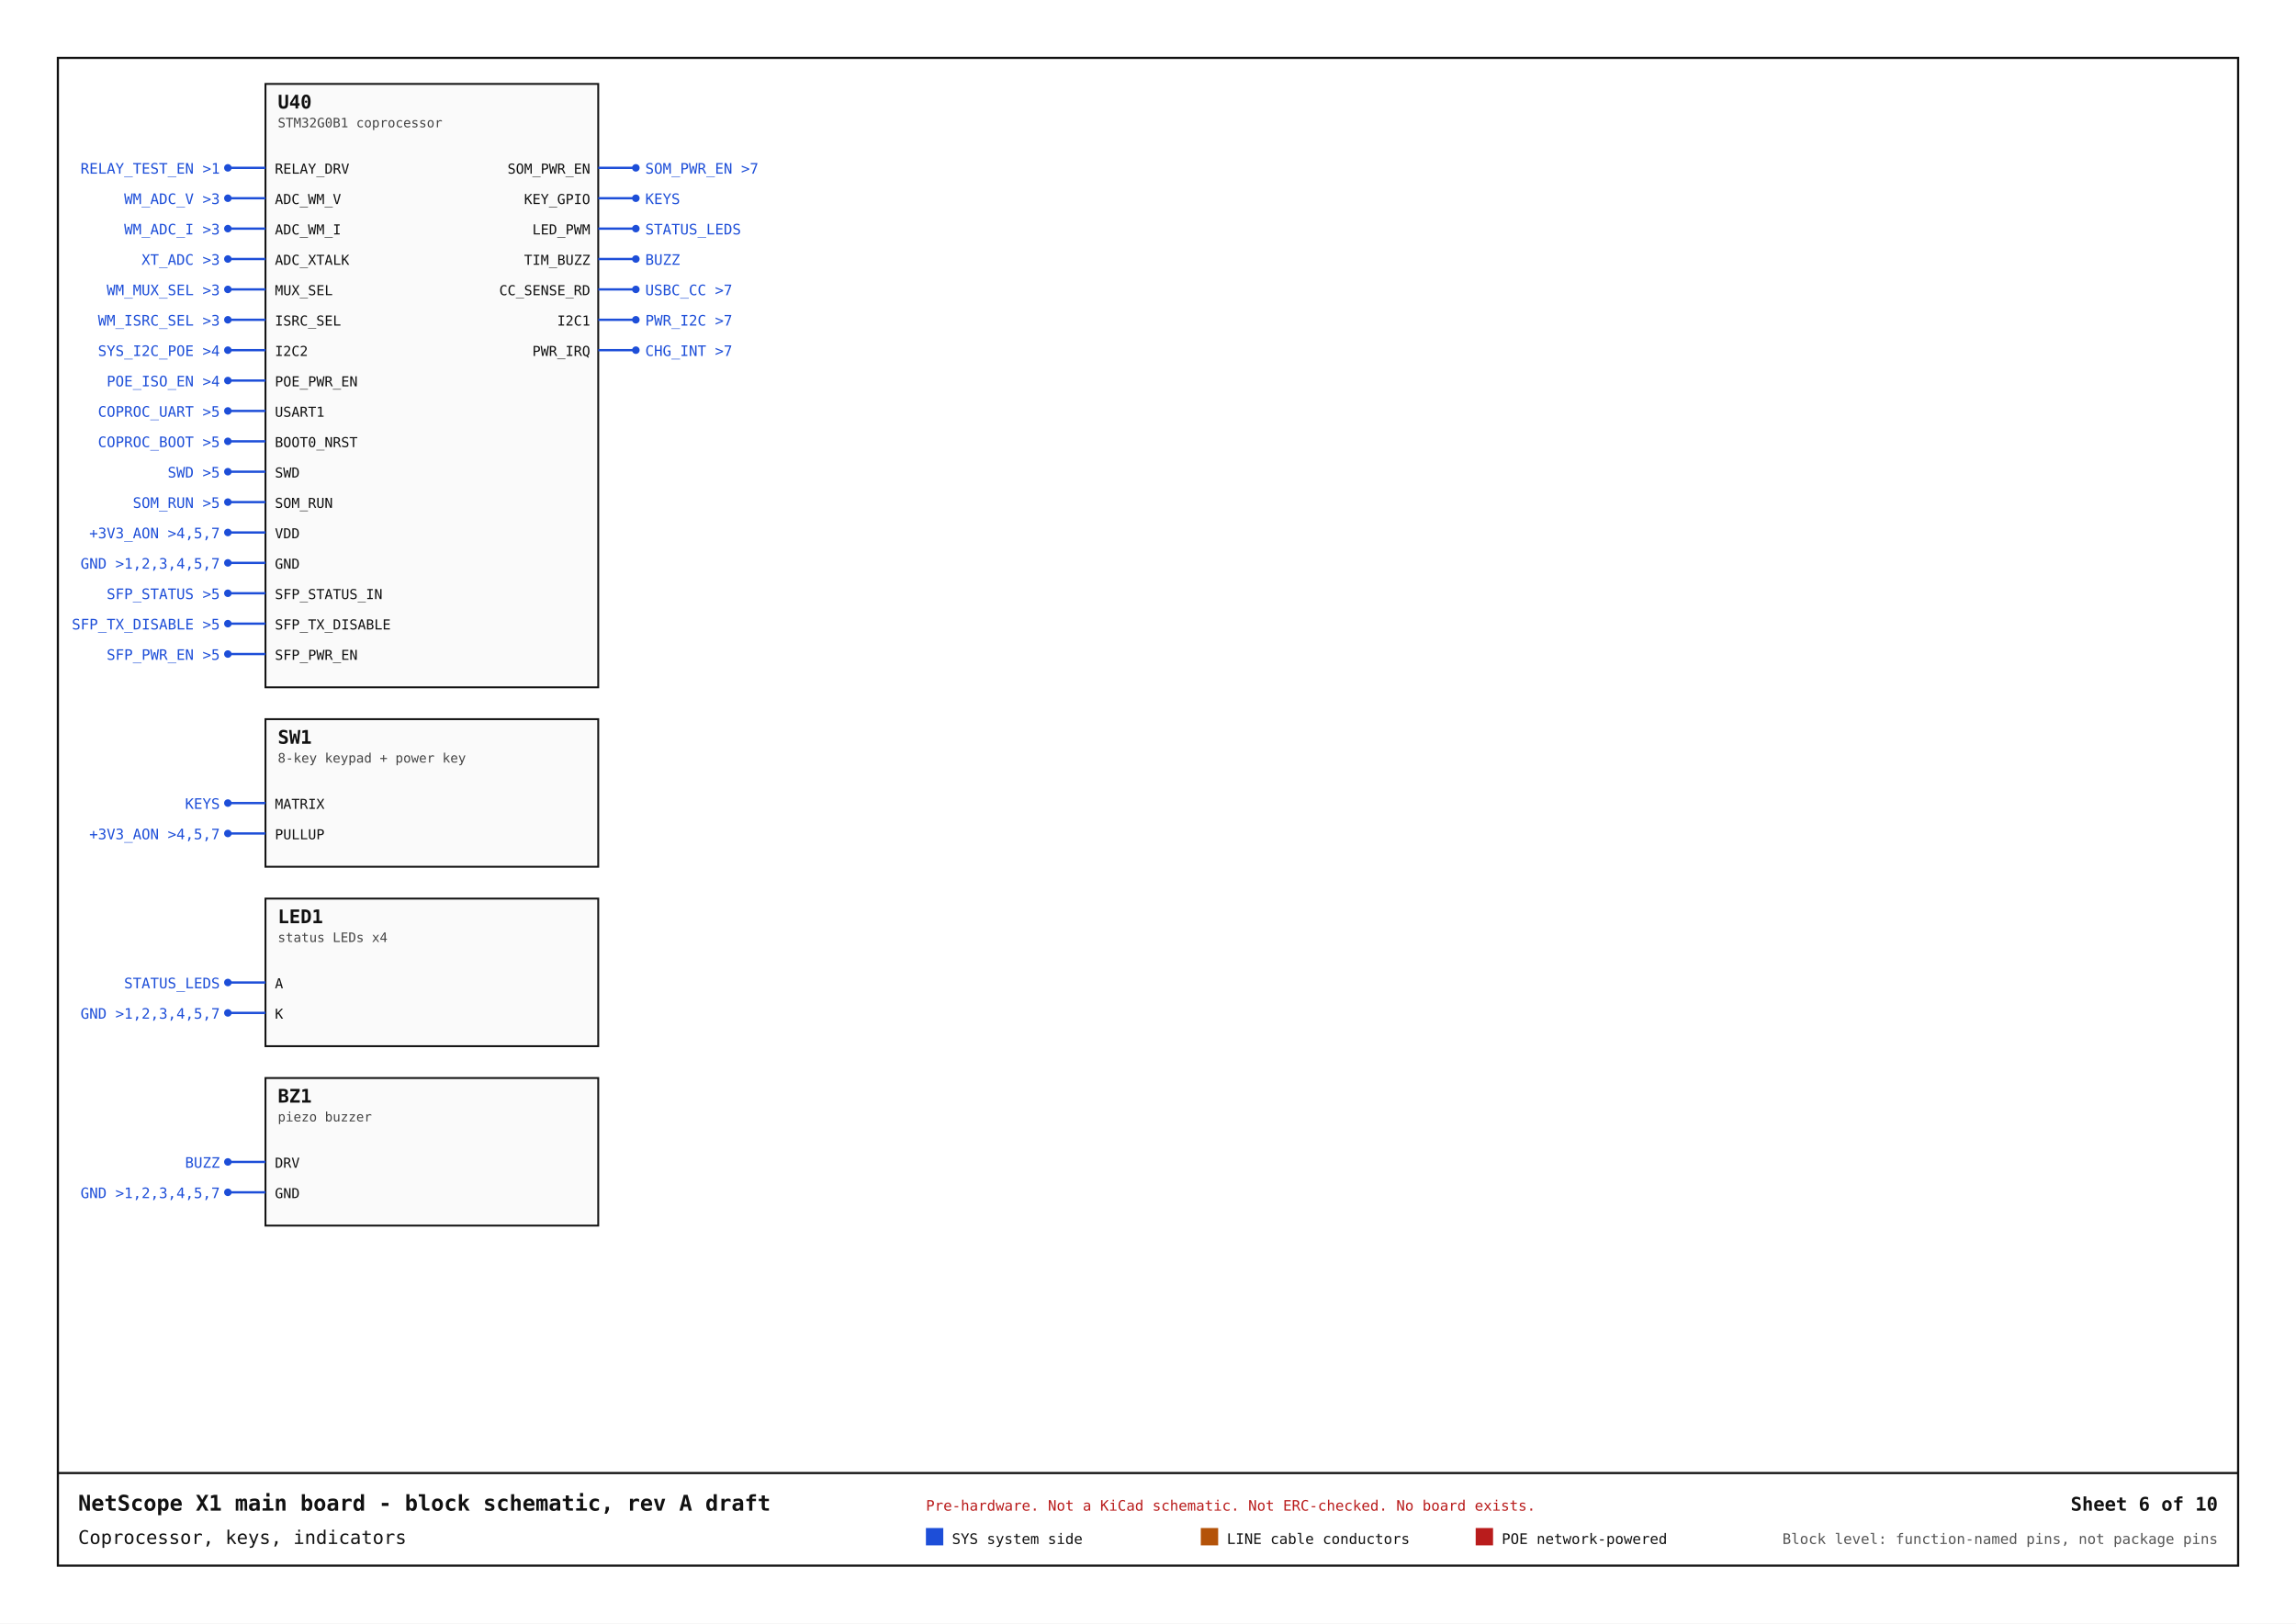
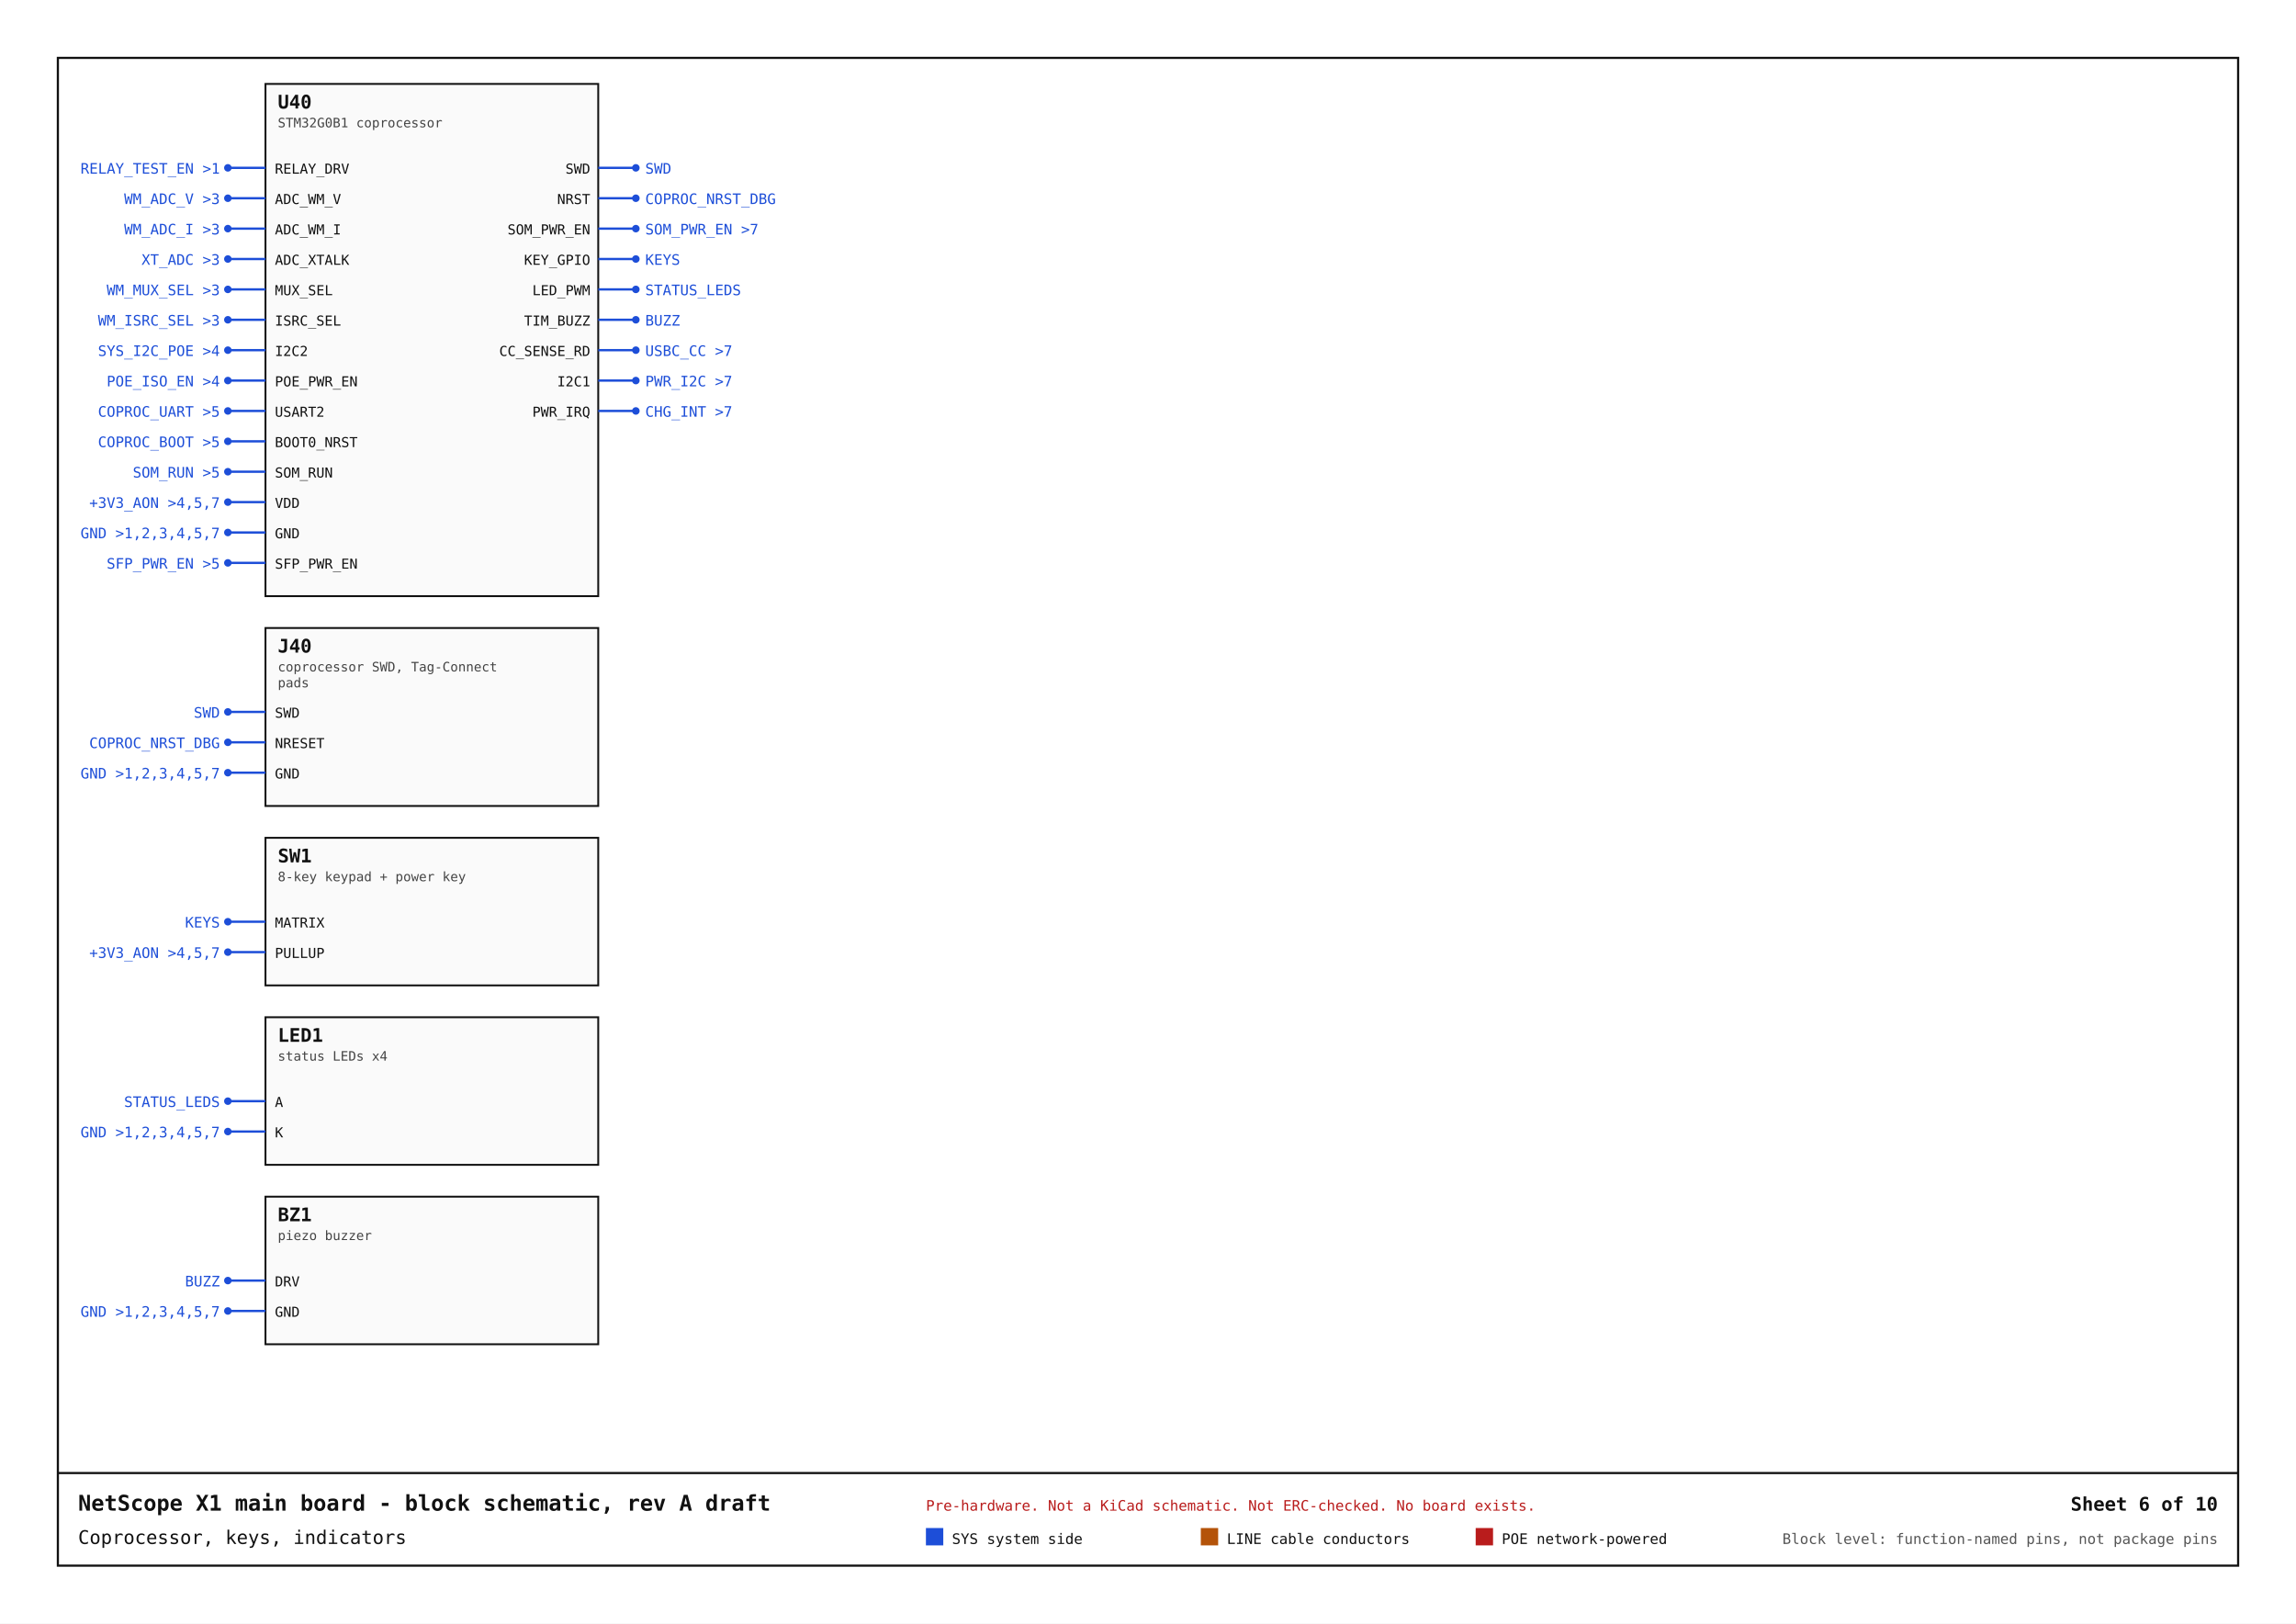
<svg xmlns="http://www.w3.org/2000/svg" viewBox="0 0 1587 1122" width="1587" height="1122">
  <rect width="1587" height="1122" fill="#fff" />
-   <rect x="183.5" y="58" width="230" height="417" fill="#fafafa" stroke="#111" stroke-width="1.3" />
+   <rect x="183.5" y="58" width="230" height="354" fill="#fafafa" stroke="#111" stroke-width="1.3" />
  <text x="192" y="75" font-size="13" fill="#111" text-anchor="start" font-weight="bold" font-family="DejaVu Sans Mono, Menlo, Consolas, monospace">U40</text>
  <text x="192" y="88" font-size="9" fill="#444" text-anchor="start" font-weight="normal" font-family="DejaVu Sans Mono, Menlo, Consolas, monospace">STM32G0B1 coprocessor</text>
  <line x1="157.5" y1="116" x2="183.5" y2="116" stroke="#1d4ed8" stroke-width="1.6" />
  <circle cx="157.5" cy="116" r="2.6" fill="#1d4ed8" />
  <text x="152" y="120" font-size="10" fill="#1d4ed8" text-anchor="end" font-weight="normal" font-family="DejaVu Sans Mono, Menlo, Consolas, monospace">RELAY_TEST_EN &gt;1</text>
  <text x="190" y="120" font-size="9.5" fill="#111" text-anchor="start" font-weight="normal" font-family="DejaVu Sans Mono, Menlo, Consolas, monospace">RELAY_DRV</text>
  <line x1="157.5" y1="137" x2="183.5" y2="137" stroke="#1d4ed8" stroke-width="1.6" />
  <circle cx="157.5" cy="137" r="2.6" fill="#1d4ed8" />
  <text x="152" y="141" font-size="10" fill="#1d4ed8" text-anchor="end" font-weight="normal" font-family="DejaVu Sans Mono, Menlo, Consolas, monospace">WM_ADC_V &gt;3</text>
  <text x="190" y="141" font-size="9.5" fill="#111" text-anchor="start" font-weight="normal" font-family="DejaVu Sans Mono, Menlo, Consolas, monospace">ADC_WM_V</text>
  <line x1="157.5" y1="158" x2="183.5" y2="158" stroke="#1d4ed8" stroke-width="1.6" />
  <circle cx="157.5" cy="158" r="2.6" fill="#1d4ed8" />
  <text x="152" y="162" font-size="10" fill="#1d4ed8" text-anchor="end" font-weight="normal" font-family="DejaVu Sans Mono, Menlo, Consolas, monospace">WM_ADC_I &gt;3</text>
  <text x="190" y="162" font-size="9.5" fill="#111" text-anchor="start" font-weight="normal" font-family="DejaVu Sans Mono, Menlo, Consolas, monospace">ADC_WM_I</text>
  <line x1="157.5" y1="179" x2="183.5" y2="179" stroke="#1d4ed8" stroke-width="1.6" />
  <circle cx="157.5" cy="179" r="2.6" fill="#1d4ed8" />
  <text x="152" y="183" font-size="10" fill="#1d4ed8" text-anchor="end" font-weight="normal" font-family="DejaVu Sans Mono, Menlo, Consolas, monospace">XT_ADC &gt;3</text>
  <text x="190" y="183" font-size="9.5" fill="#111" text-anchor="start" font-weight="normal" font-family="DejaVu Sans Mono, Menlo, Consolas, monospace">ADC_XTALK</text>
  <line x1="157.5" y1="200" x2="183.5" y2="200" stroke="#1d4ed8" stroke-width="1.6" />
  <circle cx="157.5" cy="200" r="2.6" fill="#1d4ed8" />
  <text x="152" y="204" font-size="10" fill="#1d4ed8" text-anchor="end" font-weight="normal" font-family="DejaVu Sans Mono, Menlo, Consolas, monospace">WM_MUX_SEL &gt;3</text>
  <text x="190" y="204" font-size="9.5" fill="#111" text-anchor="start" font-weight="normal" font-family="DejaVu Sans Mono, Menlo, Consolas, monospace">MUX_SEL</text>
  <line x1="157.5" y1="221" x2="183.5" y2="221" stroke="#1d4ed8" stroke-width="1.6" />
  <circle cx="157.5" cy="221" r="2.6" fill="#1d4ed8" />
  <text x="152" y="225" font-size="10" fill="#1d4ed8" text-anchor="end" font-weight="normal" font-family="DejaVu Sans Mono, Menlo, Consolas, monospace">WM_ISRC_SEL &gt;3</text>
  <text x="190" y="225" font-size="9.5" fill="#111" text-anchor="start" font-weight="normal" font-family="DejaVu Sans Mono, Menlo, Consolas, monospace">ISRC_SEL</text>
  <line x1="157.5" y1="242" x2="183.5" y2="242" stroke="#1d4ed8" stroke-width="1.6" />
  <circle cx="157.5" cy="242" r="2.6" fill="#1d4ed8" />
  <text x="152" y="246" font-size="10" fill="#1d4ed8" text-anchor="end" font-weight="normal" font-family="DejaVu Sans Mono, Menlo, Consolas, monospace">SYS_I2C_POE &gt;4</text>
  <text x="190" y="246" font-size="9.5" fill="#111" text-anchor="start" font-weight="normal" font-family="DejaVu Sans Mono, Menlo, Consolas, monospace">I2C2</text>
  <line x1="157.5" y1="263" x2="183.5" y2="263" stroke="#1d4ed8" stroke-width="1.6" />
  <circle cx="157.5" cy="263" r="2.6" fill="#1d4ed8" />
  <text x="152" y="267" font-size="10" fill="#1d4ed8" text-anchor="end" font-weight="normal" font-family="DejaVu Sans Mono, Menlo, Consolas, monospace">POE_ISO_EN &gt;4</text>
  <text x="190" y="267" font-size="9.5" fill="#111" text-anchor="start" font-weight="normal" font-family="DejaVu Sans Mono, Menlo, Consolas, monospace">POE_PWR_EN</text>
  <line x1="157.5" y1="284" x2="183.5" y2="284" stroke="#1d4ed8" stroke-width="1.6" />
  <circle cx="157.5" cy="284" r="2.6" fill="#1d4ed8" />
  <text x="152" y="288" font-size="10" fill="#1d4ed8" text-anchor="end" font-weight="normal" font-family="DejaVu Sans Mono, Menlo, Consolas, monospace">COPROC_UART &gt;5</text>
-   <text x="190" y="288" font-size="9.5" fill="#111" text-anchor="start" font-weight="normal" font-family="DejaVu Sans Mono, Menlo, Consolas, monospace">USART1</text>
+   <text x="190" y="288" font-size="9.5" fill="#111" text-anchor="start" font-weight="normal" font-family="DejaVu Sans Mono, Menlo, Consolas, monospace">USART2</text>
  <line x1="157.5" y1="305" x2="183.5" y2="305" stroke="#1d4ed8" stroke-width="1.6" />
  <circle cx="157.5" cy="305" r="2.6" fill="#1d4ed8" />
  <text x="152" y="309" font-size="10" fill="#1d4ed8" text-anchor="end" font-weight="normal" font-family="DejaVu Sans Mono, Menlo, Consolas, monospace">COPROC_BOOT &gt;5</text>
  <text x="190" y="309" font-size="9.5" fill="#111" text-anchor="start" font-weight="normal" font-family="DejaVu Sans Mono, Menlo, Consolas, monospace">BOOT0_NRST</text>
+   <line x1="413.5" y1="116" x2="439.5" y2="116" stroke="#1d4ed8" stroke-width="1.6" />
+   <circle cx="439.5" cy="116" r="2.6" fill="#1d4ed8" />
+   <text x="446" y="120" font-size="10" fill="#1d4ed8" text-anchor="start" font-weight="normal" font-family="DejaVu Sans Mono, Menlo, Consolas, monospace">SWD</text>
+   <text x="408" y="120" font-size="9.5" fill="#111" text-anchor="end" font-weight="normal" font-family="DejaVu Sans Mono, Menlo, Consolas, monospace">SWD</text>
+   <line x1="413.5" y1="137" x2="439.5" y2="137" stroke="#1d4ed8" stroke-width="1.6" />
+   <circle cx="439.5" cy="137" r="2.6" fill="#1d4ed8" />
+   <text x="446" y="141" font-size="10" fill="#1d4ed8" text-anchor="start" font-weight="normal" font-family="DejaVu Sans Mono, Menlo, Consolas, monospace">COPROC_NRST_DBG</text>
+   <text x="408" y="141" font-size="9.5" fill="#111" text-anchor="end" font-weight="normal" font-family="DejaVu Sans Mono, Menlo, Consolas, monospace">NRST</text>
+   <line x1="413.5" y1="158" x2="439.5" y2="158" stroke="#1d4ed8" stroke-width="1.6" />
+   <circle cx="439.5" cy="158" r="2.6" fill="#1d4ed8" />
+   <text x="446" y="162" font-size="10" fill="#1d4ed8" text-anchor="start" font-weight="normal" font-family="DejaVu Sans Mono, Menlo, Consolas, monospace">SOM_PWR_EN &gt;7</text>
+   <text x="408" y="162" font-size="9.5" fill="#111" text-anchor="end" font-weight="normal" font-family="DejaVu Sans Mono, Menlo, Consolas, monospace">SOM_PWR_EN</text>
  <line x1="157.5" y1="326" x2="183.5" y2="326" stroke="#1d4ed8" stroke-width="1.6" />
  <circle cx="157.5" cy="326" r="2.6" fill="#1d4ed8" />
-   <text x="152" y="330" font-size="10" fill="#1d4ed8" text-anchor="end" font-weight="normal" font-family="DejaVu Sans Mono, Menlo, Consolas, monospace">SWD &gt;5</text>
-   <text x="190" y="330" font-size="9.5" fill="#111" text-anchor="start" font-weight="normal" font-family="DejaVu Sans Mono, Menlo, Consolas, monospace">SWD</text>
-   <line x1="413.5" y1="116" x2="439.5" y2="116" stroke="#1d4ed8" stroke-width="1.6" />
-   <circle cx="439.5" cy="116" r="2.6" fill="#1d4ed8" />
-   <text x="446" y="120" font-size="10" fill="#1d4ed8" text-anchor="start" font-weight="normal" font-family="DejaVu Sans Mono, Menlo, Consolas, monospace">SOM_PWR_EN &gt;7</text>
-   <text x="408" y="120" font-size="9.5" fill="#111" text-anchor="end" font-weight="normal" font-family="DejaVu Sans Mono, Menlo, Consolas, monospace">SOM_PWR_EN</text>
+   <text x="152" y="330" font-size="10" fill="#1d4ed8" text-anchor="end" font-weight="normal" font-family="DejaVu Sans Mono, Menlo, Consolas, monospace">SOM_RUN &gt;5</text>
+   <text x="190" y="330" font-size="9.5" fill="#111" text-anchor="start" font-weight="normal" font-family="DejaVu Sans Mono, Menlo, Consolas, monospace">SOM_RUN</text>
+   <line x1="413.5" y1="179" x2="439.5" y2="179" stroke="#1d4ed8" stroke-width="1.6" />
+   <circle cx="439.5" cy="179" r="2.6" fill="#1d4ed8" />
+   <text x="446" y="183" font-size="10" fill="#1d4ed8" text-anchor="start" font-weight="normal" font-family="DejaVu Sans Mono, Menlo, Consolas, monospace">KEYS</text>
+   <text x="408" y="183" font-size="9.5" fill="#111" text-anchor="end" font-weight="normal" font-family="DejaVu Sans Mono, Menlo, Consolas, monospace">KEY_GPIO</text>
+   <line x1="413.5" y1="200" x2="439.5" y2="200" stroke="#1d4ed8" stroke-width="1.6" />
+   <circle cx="439.5" cy="200" r="2.6" fill="#1d4ed8" />
+   <text x="446" y="204" font-size="10" fill="#1d4ed8" text-anchor="start" font-weight="normal" font-family="DejaVu Sans Mono, Menlo, Consolas, monospace">STATUS_LEDS</text>
+   <text x="408" y="204" font-size="9.5" fill="#111" text-anchor="end" font-weight="normal" font-family="DejaVu Sans Mono, Menlo, Consolas, monospace">LED_PWM</text>
+   <line x1="413.5" y1="221" x2="439.5" y2="221" stroke="#1d4ed8" stroke-width="1.6" />
+   <circle cx="439.5" cy="221" r="2.6" fill="#1d4ed8" />
+   <text x="446" y="225" font-size="10" fill="#1d4ed8" text-anchor="start" font-weight="normal" font-family="DejaVu Sans Mono, Menlo, Consolas, monospace">BUZZ</text>
+   <text x="408" y="225" font-size="9.5" fill="#111" text-anchor="end" font-weight="normal" font-family="DejaVu Sans Mono, Menlo, Consolas, monospace">TIM_BUZZ</text>
+   <line x1="413.5" y1="242" x2="439.5" y2="242" stroke="#1d4ed8" stroke-width="1.6" />
+   <circle cx="439.5" cy="242" r="2.6" fill="#1d4ed8" />
+   <text x="446" y="246" font-size="10" fill="#1d4ed8" text-anchor="start" font-weight="normal" font-family="DejaVu Sans Mono, Menlo, Consolas, monospace">USBC_CC &gt;7</text>
+   <text x="408" y="246" font-size="9.5" fill="#111" text-anchor="end" font-weight="normal" font-family="DejaVu Sans Mono, Menlo, Consolas, monospace">CC_SENSE_RD</text>
  <line x1="157.5" y1="347" x2="183.5" y2="347" stroke="#1d4ed8" stroke-width="1.6" />
  <circle cx="157.5" cy="347" r="2.6" fill="#1d4ed8" />
-   <text x="152" y="351" font-size="10" fill="#1d4ed8" text-anchor="end" font-weight="normal" font-family="DejaVu Sans Mono, Menlo, Consolas, monospace">SOM_RUN &gt;5</text>
-   <text x="190" y="351" font-size="9.5" fill="#111" text-anchor="start" font-weight="normal" font-family="DejaVu Sans Mono, Menlo, Consolas, monospace">SOM_RUN</text>
-   <line x1="413.5" y1="137" x2="439.5" y2="137" stroke="#1d4ed8" stroke-width="1.6" />
-   <circle cx="439.5" cy="137" r="2.6" fill="#1d4ed8" />
-   <text x="446" y="141" font-size="10" fill="#1d4ed8" text-anchor="start" font-weight="normal" font-family="DejaVu Sans Mono, Menlo, Consolas, monospace">KEYS</text>
-   <text x="408" y="141" font-size="9.5" fill="#111" text-anchor="end" font-weight="normal" font-family="DejaVu Sans Mono, Menlo, Consolas, monospace">KEY_GPIO</text>
-   <line x1="413.5" y1="158" x2="439.5" y2="158" stroke="#1d4ed8" stroke-width="1.6" />
-   <circle cx="439.5" cy="158" r="2.6" fill="#1d4ed8" />
-   <text x="446" y="162" font-size="10" fill="#1d4ed8" text-anchor="start" font-weight="normal" font-family="DejaVu Sans Mono, Menlo, Consolas, monospace">STATUS_LEDS</text>
-   <text x="408" y="162" font-size="9.5" fill="#111" text-anchor="end" font-weight="normal" font-family="DejaVu Sans Mono, Menlo, Consolas, monospace">LED_PWM</text>
-   <line x1="413.5" y1="179" x2="439.5" y2="179" stroke="#1d4ed8" stroke-width="1.6" />
-   <circle cx="439.5" cy="179" r="2.6" fill="#1d4ed8" />
-   <text x="446" y="183" font-size="10" fill="#1d4ed8" text-anchor="start" font-weight="normal" font-family="DejaVu Sans Mono, Menlo, Consolas, monospace">BUZZ</text>
-   <text x="408" y="183" font-size="9.5" fill="#111" text-anchor="end" font-weight="normal" font-family="DejaVu Sans Mono, Menlo, Consolas, monospace">TIM_BUZZ</text>
-   <line x1="413.5" y1="200" x2="439.5" y2="200" stroke="#1d4ed8" stroke-width="1.6" />
-   <circle cx="439.5" cy="200" r="2.6" fill="#1d4ed8" />
-   <text x="446" y="204" font-size="10" fill="#1d4ed8" text-anchor="start" font-weight="normal" font-family="DejaVu Sans Mono, Menlo, Consolas, monospace">USBC_CC &gt;7</text>
-   <text x="408" y="204" font-size="9.5" fill="#111" text-anchor="end" font-weight="normal" font-family="DejaVu Sans Mono, Menlo, Consolas, monospace">CC_SENSE_RD</text>
+   <text x="152" y="351" font-size="10" fill="#1d4ed8" text-anchor="end" font-weight="normal" font-family="DejaVu Sans Mono, Menlo, Consolas, monospace">+3V3_AON &gt;4,5,7</text>
+   <text x="190" y="351" font-size="9.5" fill="#111" text-anchor="start" font-weight="normal" font-family="DejaVu Sans Mono, Menlo, Consolas, monospace">VDD</text>
+   <line x1="413.5" y1="263" x2="439.5" y2="263" stroke="#1d4ed8" stroke-width="1.6" />
+   <circle cx="439.5" cy="263" r="2.6" fill="#1d4ed8" />
+   <text x="446" y="267" font-size="10" fill="#1d4ed8" text-anchor="start" font-weight="normal" font-family="DejaVu Sans Mono, Menlo, Consolas, monospace">PWR_I2C &gt;7</text>
+   <text x="408" y="267" font-size="9.5" fill="#111" text-anchor="end" font-weight="normal" font-family="DejaVu Sans Mono, Menlo, Consolas, monospace">I2C1</text>
+   <line x1="413.5" y1="284" x2="439.5" y2="284" stroke="#1d4ed8" stroke-width="1.6" />
+   <circle cx="439.5" cy="284" r="2.6" fill="#1d4ed8" />
+   <text x="446" y="288" font-size="10" fill="#1d4ed8" text-anchor="start" font-weight="normal" font-family="DejaVu Sans Mono, Menlo, Consolas, monospace">CHG_INT &gt;7</text>
+   <text x="408" y="288" font-size="9.5" fill="#111" text-anchor="end" font-weight="normal" font-family="DejaVu Sans Mono, Menlo, Consolas, monospace">PWR_IRQ</text>
  <line x1="157.5" y1="368" x2="183.5" y2="368" stroke="#1d4ed8" stroke-width="1.6" />
  <circle cx="157.5" cy="368" r="2.6" fill="#1d4ed8" />
-   <text x="152" y="372" font-size="10" fill="#1d4ed8" text-anchor="end" font-weight="normal" font-family="DejaVu Sans Mono, Menlo, Consolas, monospace">+3V3_AON &gt;4,5,7</text>
-   <text x="190" y="372" font-size="9.5" fill="#111" text-anchor="start" font-weight="normal" font-family="DejaVu Sans Mono, Menlo, Consolas, monospace">VDD</text>
-   <line x1="413.5" y1="221" x2="439.5" y2="221" stroke="#1d4ed8" stroke-width="1.6" />
-   <circle cx="439.5" cy="221" r="2.6" fill="#1d4ed8" />
-   <text x="446" y="225" font-size="10" fill="#1d4ed8" text-anchor="start" font-weight="normal" font-family="DejaVu Sans Mono, Menlo, Consolas, monospace">PWR_I2C &gt;7</text>
-   <text x="408" y="225" font-size="9.5" fill="#111" text-anchor="end" font-weight="normal" font-family="DejaVu Sans Mono, Menlo, Consolas, monospace">I2C1</text>
-   <line x1="413.5" y1="242" x2="439.5" y2="242" stroke="#1d4ed8" stroke-width="1.6" />
-   <circle cx="439.5" cy="242" r="2.6" fill="#1d4ed8" />
-   <text x="446" y="246" font-size="10" fill="#1d4ed8" text-anchor="start" font-weight="normal" font-family="DejaVu Sans Mono, Menlo, Consolas, monospace">CHG_INT &gt;7</text>
-   <text x="408" y="246" font-size="9.5" fill="#111" text-anchor="end" font-weight="normal" font-family="DejaVu Sans Mono, Menlo, Consolas, monospace">PWR_IRQ</text>
+   <text x="152" y="372" font-size="10" fill="#1d4ed8" text-anchor="end" font-weight="normal" font-family="DejaVu Sans Mono, Menlo, Consolas, monospace">GND &gt;1,2,3,4,5,7</text>
+   <text x="190" y="372" font-size="9.5" fill="#111" text-anchor="start" font-weight="normal" font-family="DejaVu Sans Mono, Menlo, Consolas, monospace">GND</text>
  <line x1="157.5" y1="389" x2="183.5" y2="389" stroke="#1d4ed8" stroke-width="1.6" />
  <circle cx="157.5" cy="389" r="2.6" fill="#1d4ed8" />
-   <text x="152" y="393" font-size="10" fill="#1d4ed8" text-anchor="end" font-weight="normal" font-family="DejaVu Sans Mono, Menlo, Consolas, monospace">GND &gt;1,2,3,4,5,7</text>
-   <text x="190" y="393" font-size="9.5" fill="#111" text-anchor="start" font-weight="normal" font-family="DejaVu Sans Mono, Menlo, Consolas, monospace">GND</text>
-   <line x1="157.5" y1="410" x2="183.5" y2="410" stroke="#1d4ed8" stroke-width="1.6" />
-   <circle cx="157.5" cy="410" r="2.6" fill="#1d4ed8" />
-   <text x="152" y="414" font-size="10" fill="#1d4ed8" text-anchor="end" font-weight="normal" font-family="DejaVu Sans Mono, Menlo, Consolas, monospace">SFP_STATUS &gt;5</text>
-   <text x="190" y="414" font-size="9.5" fill="#111" text-anchor="start" font-weight="normal" font-family="DejaVu Sans Mono, Menlo, Consolas, monospace">SFP_STATUS_IN</text>
-   <line x1="157.5" y1="431" x2="183.5" y2="431" stroke="#1d4ed8" stroke-width="1.6" />
-   <circle cx="157.5" cy="431" r="2.6" fill="#1d4ed8" />
-   <text x="152" y="435" font-size="10" fill="#1d4ed8" text-anchor="end" font-weight="normal" font-family="DejaVu Sans Mono, Menlo, Consolas, monospace">SFP_TX_DISABLE &gt;5</text>
-   <text x="190" y="435" font-size="9.5" fill="#111" text-anchor="start" font-weight="normal" font-family="DejaVu Sans Mono, Menlo, Consolas, monospace">SFP_TX_DISABLE</text>
-   <line x1="157.5" y1="452" x2="183.5" y2="452" stroke="#1d4ed8" stroke-width="1.6" />
-   <circle cx="157.5" cy="452" r="2.6" fill="#1d4ed8" />
-   <text x="152" y="456" font-size="10" fill="#1d4ed8" text-anchor="end" font-weight="normal" font-family="DejaVu Sans Mono, Menlo, Consolas, monospace">SFP_PWR_EN &gt;5</text>
-   <text x="190" y="456" font-size="9.5" fill="#111" text-anchor="start" font-weight="normal" font-family="DejaVu Sans Mono, Menlo, Consolas, monospace">SFP_PWR_EN</text>
-   <rect x="183.5" y="497" width="230" height="102" fill="#fafafa" stroke="#111" stroke-width="1.3" />
-   <text x="192" y="514" font-size="13" fill="#111" text-anchor="start" font-weight="bold" font-family="DejaVu Sans Mono, Menlo, Consolas, monospace">SW1</text>
-   <text x="192" y="527" font-size="9" fill="#444" text-anchor="start" font-weight="normal" font-family="DejaVu Sans Mono, Menlo, Consolas, monospace">8-key keypad + power key</text>
-   <line x1="157.5" y1="555" x2="183.5" y2="555" stroke="#1d4ed8" stroke-width="1.6" />
-   <circle cx="157.5" cy="555" r="2.6" fill="#1d4ed8" />
-   <text x="152" y="559" font-size="10" fill="#1d4ed8" text-anchor="end" font-weight="normal" font-family="DejaVu Sans Mono, Menlo, Consolas, monospace">KEYS</text>
-   <text x="190" y="559" font-size="9.5" fill="#111" text-anchor="start" font-weight="normal" font-family="DejaVu Sans Mono, Menlo, Consolas, monospace">MATRIX</text>
-   <line x1="157.5" y1="576" x2="183.5" y2="576" stroke="#1d4ed8" stroke-width="1.6" />
-   <circle cx="157.5" cy="576" r="2.6" fill="#1d4ed8" />
-   <text x="152" y="580" font-size="10" fill="#1d4ed8" text-anchor="end" font-weight="normal" font-family="DejaVu Sans Mono, Menlo, Consolas, monospace">+3V3_AON &gt;4,5,7</text>
-   <text x="190" y="580" font-size="9.5" fill="#111" text-anchor="start" font-weight="normal" font-family="DejaVu Sans Mono, Menlo, Consolas, monospace">PULLUP</text>
-   <rect x="183.5" y="621" width="230" height="102" fill="#fafafa" stroke="#111" stroke-width="1.3" />
-   <text x="192" y="638" font-size="13" fill="#111" text-anchor="start" font-weight="bold" font-family="DejaVu Sans Mono, Menlo, Consolas, monospace">LED1</text>
-   <text x="192" y="651" font-size="9" fill="#444" text-anchor="start" font-weight="normal" font-family="DejaVu Sans Mono, Menlo, Consolas, monospace">status LEDs x4</text>
-   <line x1="157.5" y1="679" x2="183.5" y2="679" stroke="#1d4ed8" stroke-width="1.6" />
-   <circle cx="157.5" cy="679" r="2.6" fill="#1d4ed8" />
-   <text x="152" y="683" font-size="10" fill="#1d4ed8" text-anchor="end" font-weight="normal" font-family="DejaVu Sans Mono, Menlo, Consolas, monospace">STATUS_LEDS</text>
-   <text x="190" y="683" font-size="9.5" fill="#111" text-anchor="start" font-weight="normal" font-family="DejaVu Sans Mono, Menlo, Consolas, monospace">A</text>
-   <line x1="157.5" y1="700" x2="183.5" y2="700" stroke="#1d4ed8" stroke-width="1.6" />
-   <circle cx="157.5" cy="700" r="2.6" fill="#1d4ed8" />
-   <text x="152" y="704" font-size="10" fill="#1d4ed8" text-anchor="end" font-weight="normal" font-family="DejaVu Sans Mono, Menlo, Consolas, monospace">GND &gt;1,2,3,4,5,7</text>
-   <text x="190" y="704" font-size="9.5" fill="#111" text-anchor="start" font-weight="normal" font-family="DejaVu Sans Mono, Menlo, Consolas, monospace">K</text>
-   <rect x="183.5" y="745" width="230" height="102" fill="#fafafa" stroke="#111" stroke-width="1.3" />
-   <text x="192" y="762" font-size="13" fill="#111" text-anchor="start" font-weight="bold" font-family="DejaVu Sans Mono, Menlo, Consolas, monospace">BZ1</text>
-   <text x="192" y="775" font-size="9" fill="#444" text-anchor="start" font-weight="normal" font-family="DejaVu Sans Mono, Menlo, Consolas, monospace">piezo buzzer</text>
-   <line x1="157.5" y1="803" x2="183.5" y2="803" stroke="#1d4ed8" stroke-width="1.6" />
-   <circle cx="157.5" cy="803" r="2.6" fill="#1d4ed8" />
-   <text x="152" y="807" font-size="10" fill="#1d4ed8" text-anchor="end" font-weight="normal" font-family="DejaVu Sans Mono, Menlo, Consolas, monospace">BUZZ</text>
-   <text x="190" y="807" font-size="9.5" fill="#111" text-anchor="start" font-weight="normal" font-family="DejaVu Sans Mono, Menlo, Consolas, monospace">DRV</text>
-   <line x1="157.5" y1="824" x2="183.5" y2="824" stroke="#1d4ed8" stroke-width="1.6" />
-   <circle cx="157.5" cy="824" r="2.6" fill="#1d4ed8" />
-   <text x="152" y="828" font-size="10" fill="#1d4ed8" text-anchor="end" font-weight="normal" font-family="DejaVu Sans Mono, Menlo, Consolas, monospace">GND &gt;1,2,3,4,5,7</text>
-   <text x="190" y="828" font-size="9.5" fill="#111" text-anchor="start" font-weight="normal" font-family="DejaVu Sans Mono, Menlo, Consolas, monospace">GND</text>
+   <text x="152" y="393" font-size="10" fill="#1d4ed8" text-anchor="end" font-weight="normal" font-family="DejaVu Sans Mono, Menlo, Consolas, monospace">SFP_PWR_EN &gt;5</text>
+   <text x="190" y="393" font-size="9.5" fill="#111" text-anchor="start" font-weight="normal" font-family="DejaVu Sans Mono, Menlo, Consolas, monospace">SFP_PWR_EN</text>
+   <rect x="183.5" y="434" width="230" height="123" fill="#fafafa" stroke="#111" stroke-width="1.3" />
+   <text x="192" y="451" font-size="13" fill="#111" text-anchor="start" font-weight="bold" font-family="DejaVu Sans Mono, Menlo, Consolas, monospace">J40</text>
+   <text x="192" y="464" font-size="9" fill="#444" text-anchor="start" font-weight="normal" font-family="DejaVu Sans Mono, Menlo, Consolas, monospace">coprocessor SWD, Tag-Connect</text>
+   <text x="192" y="475" font-size="9" fill="#444" text-anchor="start" font-weight="normal" font-family="DejaVu Sans Mono, Menlo, Consolas, monospace">pads</text>
+   <line x1="157.5" y1="492" x2="183.5" y2="492" stroke="#1d4ed8" stroke-width="1.6" />
+   <circle cx="157.5" cy="492" r="2.6" fill="#1d4ed8" />
+   <text x="152" y="496" font-size="10" fill="#1d4ed8" text-anchor="end" font-weight="normal" font-family="DejaVu Sans Mono, Menlo, Consolas, monospace">SWD</text>
+   <text x="190" y="496" font-size="9.5" fill="#111" text-anchor="start" font-weight="normal" font-family="DejaVu Sans Mono, Menlo, Consolas, monospace">SWD</text>
+   <line x1="157.5" y1="513" x2="183.5" y2="513" stroke="#1d4ed8" stroke-width="1.6" />
+   <circle cx="157.5" cy="513" r="2.6" fill="#1d4ed8" />
+   <text x="152" y="517" font-size="10" fill="#1d4ed8" text-anchor="end" font-weight="normal" font-family="DejaVu Sans Mono, Menlo, Consolas, monospace">COPROC_NRST_DBG</text>
+   <text x="190" y="517" font-size="9.5" fill="#111" text-anchor="start" font-weight="normal" font-family="DejaVu Sans Mono, Menlo, Consolas, monospace">NRESET</text>
+   <line x1="157.5" y1="534" x2="183.5" y2="534" stroke="#1d4ed8" stroke-width="1.6" />
+   <circle cx="157.5" cy="534" r="2.6" fill="#1d4ed8" />
+   <text x="152" y="538" font-size="10" fill="#1d4ed8" text-anchor="end" font-weight="normal" font-family="DejaVu Sans Mono, Menlo, Consolas, monospace">GND &gt;1,2,3,4,5,7</text>
+   <text x="190" y="538" font-size="9.5" fill="#111" text-anchor="start" font-weight="normal" font-family="DejaVu Sans Mono, Menlo, Consolas, monospace">GND</text>
+   <rect x="183.5" y="579" width="230" height="102" fill="#fafafa" stroke="#111" stroke-width="1.3" />
+   <text x="192" y="596" font-size="13" fill="#111" text-anchor="start" font-weight="bold" font-family="DejaVu Sans Mono, Menlo, Consolas, monospace">SW1</text>
+   <text x="192" y="609" font-size="9" fill="#444" text-anchor="start" font-weight="normal" font-family="DejaVu Sans Mono, Menlo, Consolas, monospace">8-key keypad + power key</text>
+   <line x1="157.5" y1="637" x2="183.5" y2="637" stroke="#1d4ed8" stroke-width="1.6" />
+   <circle cx="157.5" cy="637" r="2.6" fill="#1d4ed8" />
+   <text x="152" y="641" font-size="10" fill="#1d4ed8" text-anchor="end" font-weight="normal" font-family="DejaVu Sans Mono, Menlo, Consolas, monospace">KEYS</text>
+   <text x="190" y="641" font-size="9.5" fill="#111" text-anchor="start" font-weight="normal" font-family="DejaVu Sans Mono, Menlo, Consolas, monospace">MATRIX</text>
+   <line x1="157.5" y1="658" x2="183.5" y2="658" stroke="#1d4ed8" stroke-width="1.6" />
+   <circle cx="157.5" cy="658" r="2.6" fill="#1d4ed8" />
+   <text x="152" y="662" font-size="10" fill="#1d4ed8" text-anchor="end" font-weight="normal" font-family="DejaVu Sans Mono, Menlo, Consolas, monospace">+3V3_AON &gt;4,5,7</text>
+   <text x="190" y="662" font-size="9.5" fill="#111" text-anchor="start" font-weight="normal" font-family="DejaVu Sans Mono, Menlo, Consolas, monospace">PULLUP</text>
+   <rect x="183.5" y="703" width="230" height="102" fill="#fafafa" stroke="#111" stroke-width="1.3" />
+   <text x="192" y="720" font-size="13" fill="#111" text-anchor="start" font-weight="bold" font-family="DejaVu Sans Mono, Menlo, Consolas, monospace">LED1</text>
+   <text x="192" y="733" font-size="9" fill="#444" text-anchor="start" font-weight="normal" font-family="DejaVu Sans Mono, Menlo, Consolas, monospace">status LEDs x4</text>
+   <line x1="157.5" y1="761" x2="183.5" y2="761" stroke="#1d4ed8" stroke-width="1.6" />
+   <circle cx="157.5" cy="761" r="2.6" fill="#1d4ed8" />
+   <text x="152" y="765" font-size="10" fill="#1d4ed8" text-anchor="end" font-weight="normal" font-family="DejaVu Sans Mono, Menlo, Consolas, monospace">STATUS_LEDS</text>
+   <text x="190" y="765" font-size="9.5" fill="#111" text-anchor="start" font-weight="normal" font-family="DejaVu Sans Mono, Menlo, Consolas, monospace">A</text>
+   <line x1="157.5" y1="782" x2="183.5" y2="782" stroke="#1d4ed8" stroke-width="1.6" />
+   <circle cx="157.5" cy="782" r="2.6" fill="#1d4ed8" />
+   <text x="152" y="786" font-size="10" fill="#1d4ed8" text-anchor="end" font-weight="normal" font-family="DejaVu Sans Mono, Menlo, Consolas, monospace">GND &gt;1,2,3,4,5,7</text>
+   <text x="190" y="786" font-size="9.5" fill="#111" text-anchor="start" font-weight="normal" font-family="DejaVu Sans Mono, Menlo, Consolas, monospace">K</text>
+   <rect x="183.5" y="827" width="230" height="102" fill="#fafafa" stroke="#111" stroke-width="1.3" />
+   <text x="192" y="844" font-size="13" fill="#111" text-anchor="start" font-weight="bold" font-family="DejaVu Sans Mono, Menlo, Consolas, monospace">BZ1</text>
+   <text x="192" y="857" font-size="9" fill="#444" text-anchor="start" font-weight="normal" font-family="DejaVu Sans Mono, Menlo, Consolas, monospace">piezo buzzer</text>
+   <line x1="157.5" y1="885" x2="183.5" y2="885" stroke="#1d4ed8" stroke-width="1.6" />
+   <circle cx="157.5" cy="885" r="2.6" fill="#1d4ed8" />
+   <text x="152" y="889" font-size="10" fill="#1d4ed8" text-anchor="end" font-weight="normal" font-family="DejaVu Sans Mono, Menlo, Consolas, monospace">BUZZ</text>
+   <text x="190" y="889" font-size="9.5" fill="#111" text-anchor="start" font-weight="normal" font-family="DejaVu Sans Mono, Menlo, Consolas, monospace">DRV</text>
+   <line x1="157.5" y1="906" x2="183.5" y2="906" stroke="#1d4ed8" stroke-width="1.6" />
+   <circle cx="157.5" cy="906" r="2.6" fill="#1d4ed8" />
+   <text x="152" y="910" font-size="10" fill="#1d4ed8" text-anchor="end" font-weight="normal" font-family="DejaVu Sans Mono, Menlo, Consolas, monospace">GND &gt;1,2,3,4,5,7</text>
+   <text x="190" y="910" font-size="9.5" fill="#111" text-anchor="start" font-weight="normal" font-family="DejaVu Sans Mono, Menlo, Consolas, monospace">GND</text>
  <rect x="40" y="40" width="1507" height="1042" fill="none" stroke="#111" stroke-width="1.5" />
  <line x1="40" y1="1018" x2="1547" y2="1018" stroke="#111" stroke-width="1.5" />
  <text x="54" y="1044" font-size="15" fill="#111" text-anchor="start" font-weight="bold" font-family="DejaVu Sans Mono, Menlo, Consolas, monospace">NetScope X1 main board - block schematic, rev A draft</text>
  <text x="54" y="1067" font-size="13" fill="#111" text-anchor="start" font-weight="normal" font-family="DejaVu Sans Mono, Menlo, Consolas, monospace">Coprocessor, keys, indicators</text>
  <text x="640" y="1044" font-size="10" fill="#b91c1c" text-anchor="start" font-weight="normal" font-family="DejaVu Sans Mono, Menlo, Consolas, monospace">Pre-hardware. Not a KiCad schematic. Not ERC-checked. No board exists.</text>
  <rect x="640" y="1056" width="12" height="12" fill="#1d4ed8" />
  <text x="658" y="1067" font-size="10" fill="#111" text-anchor="start" font-weight="normal" font-family="DejaVu Sans Mono, Menlo, Consolas, monospace">SYS  system side</text>
  <rect x="830" y="1056" width="12" height="12" fill="#b45309" />
  <text x="848" y="1067" font-size="10" fill="#111" text-anchor="start" font-weight="normal" font-family="DejaVu Sans Mono, Menlo, Consolas, monospace">LINE  cable conductors</text>
  <rect x="1020" y="1056" width="12" height="12" fill="#b91c1c" />
  <text x="1038" y="1067" font-size="10" fill="#111" text-anchor="start" font-weight="normal" font-family="DejaVu Sans Mono, Menlo, Consolas, monospace">POE  network-powered</text>
  <text x="1533" y="1044" font-size="13" fill="#111" text-anchor="end" font-weight="bold" font-family="DejaVu Sans Mono, Menlo, Consolas, monospace">Sheet 6 of 10</text>
  <text x="1533" y="1067" font-size="10" fill="#555" text-anchor="end" font-weight="normal" font-family="DejaVu Sans Mono, Menlo, Consolas, monospace">Block level: function-named pins, not package pins</text>
</svg>
